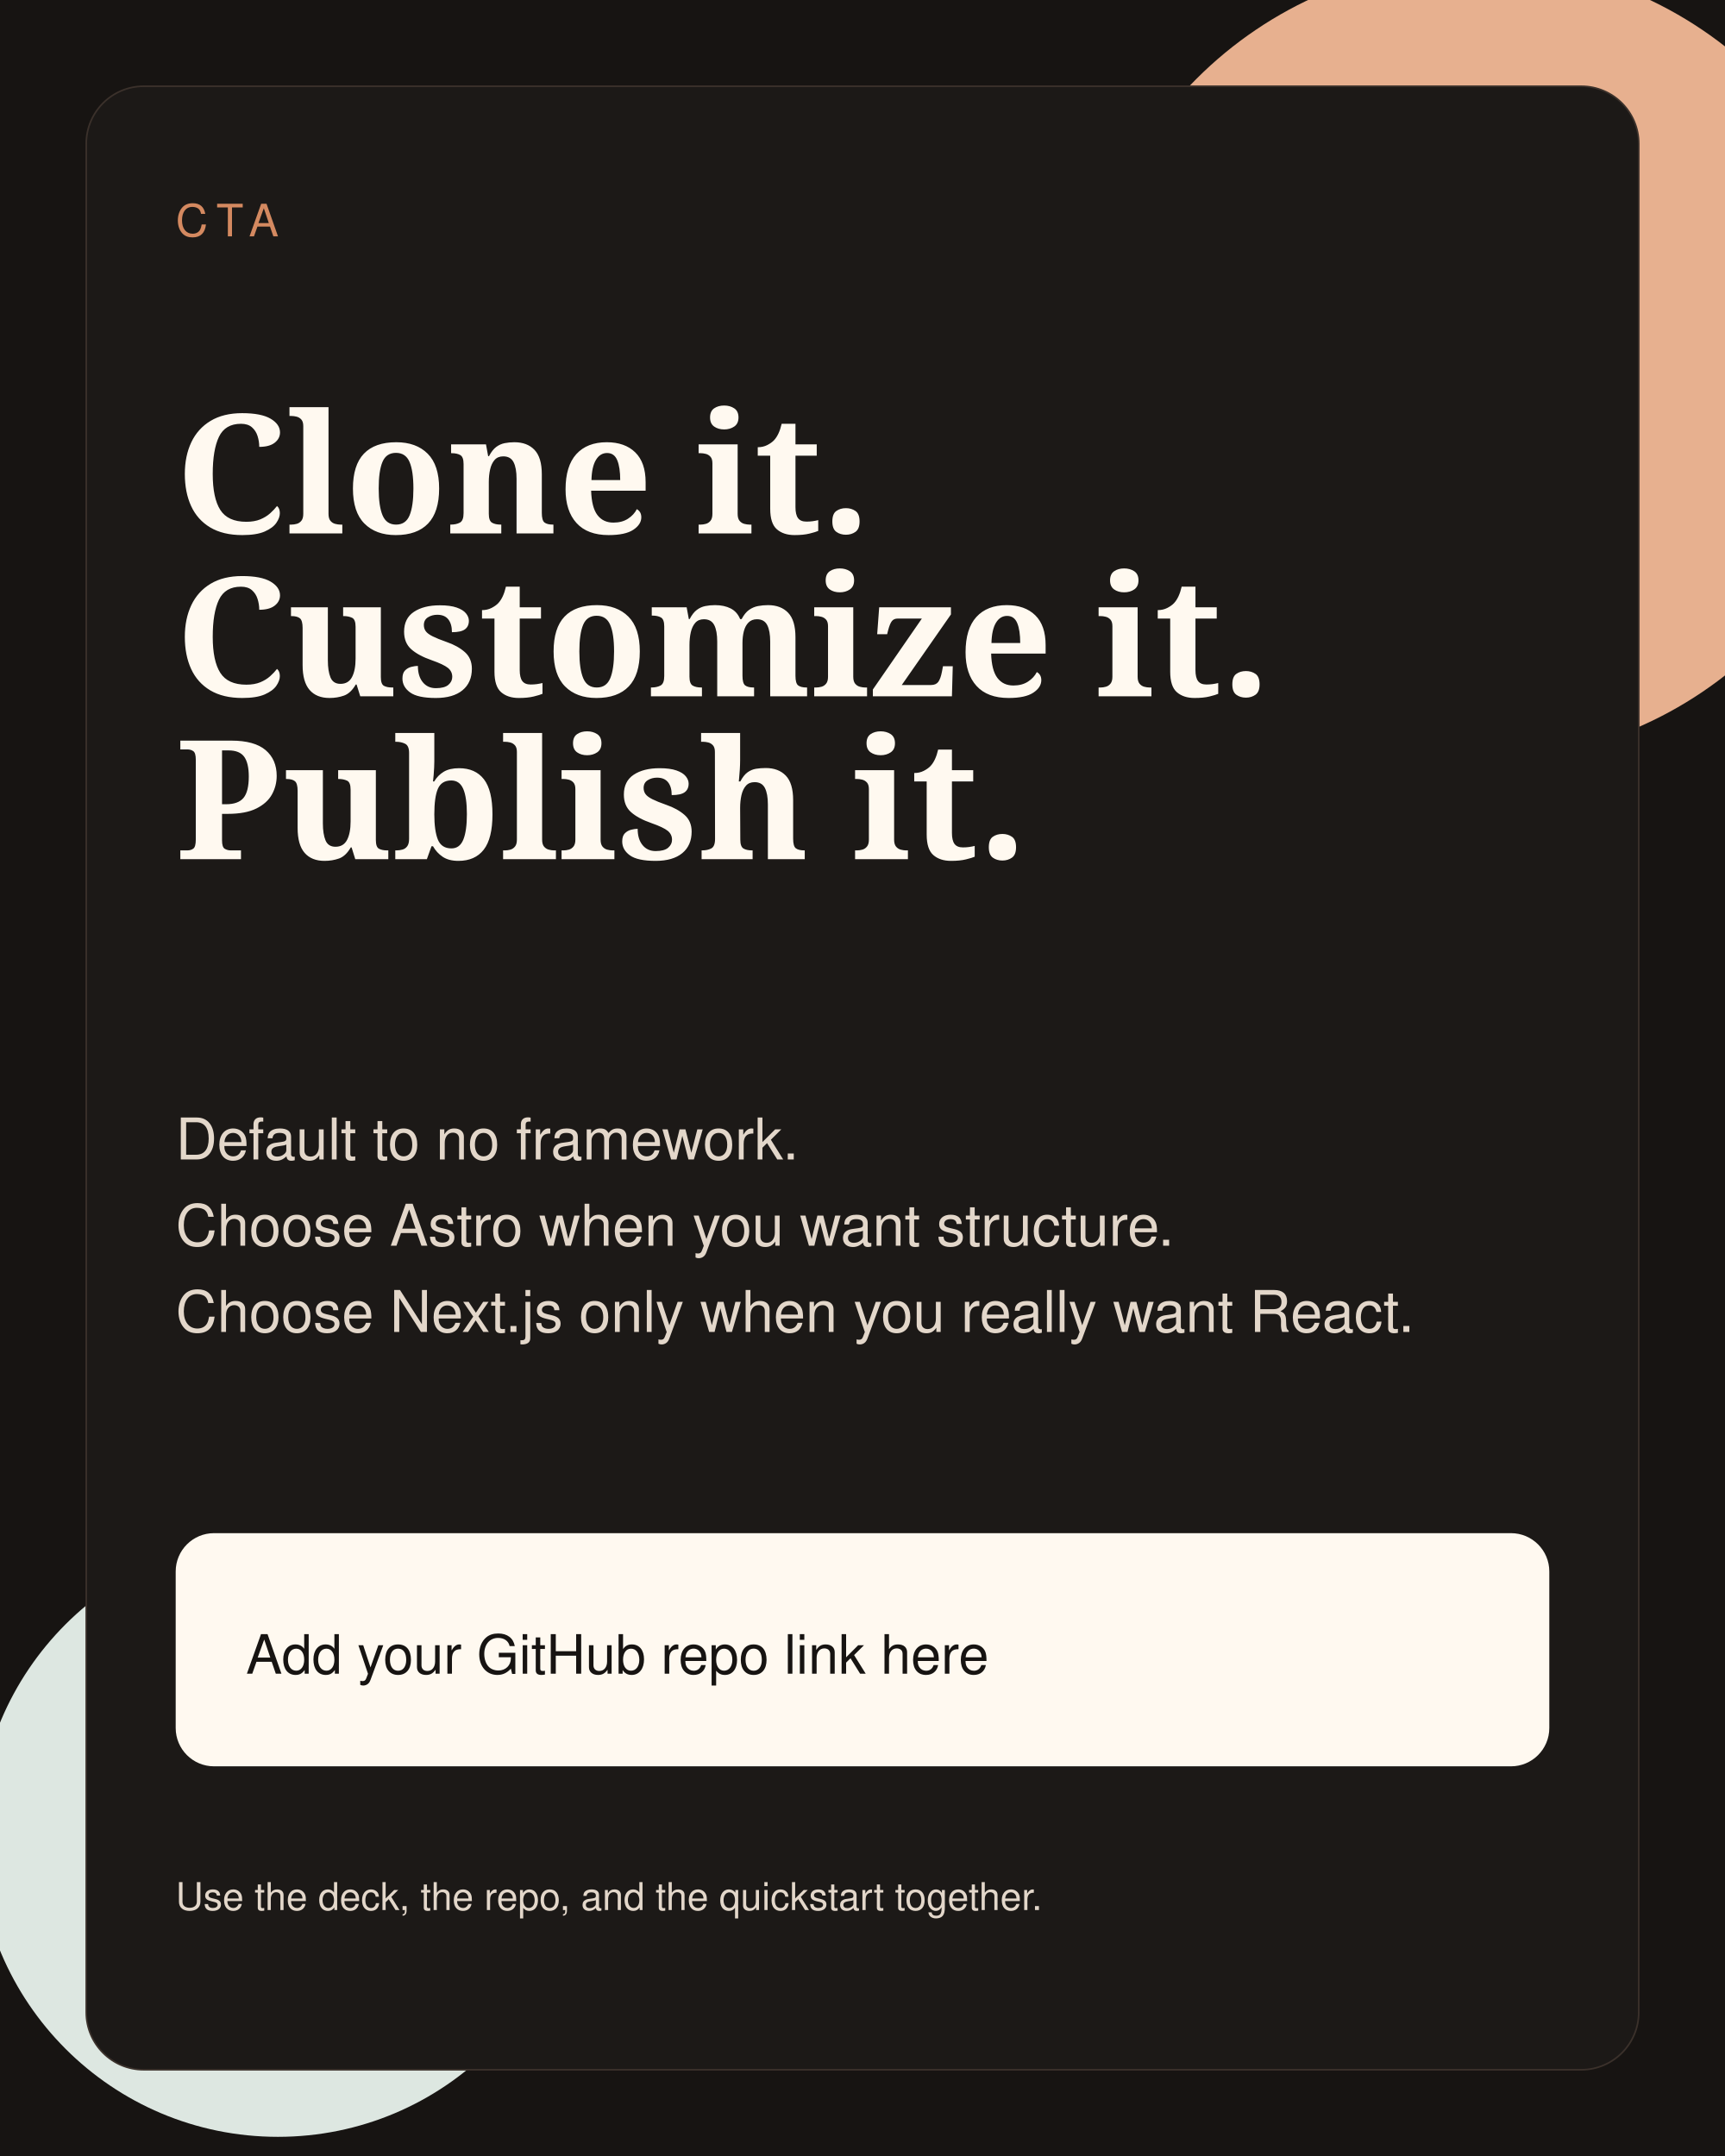
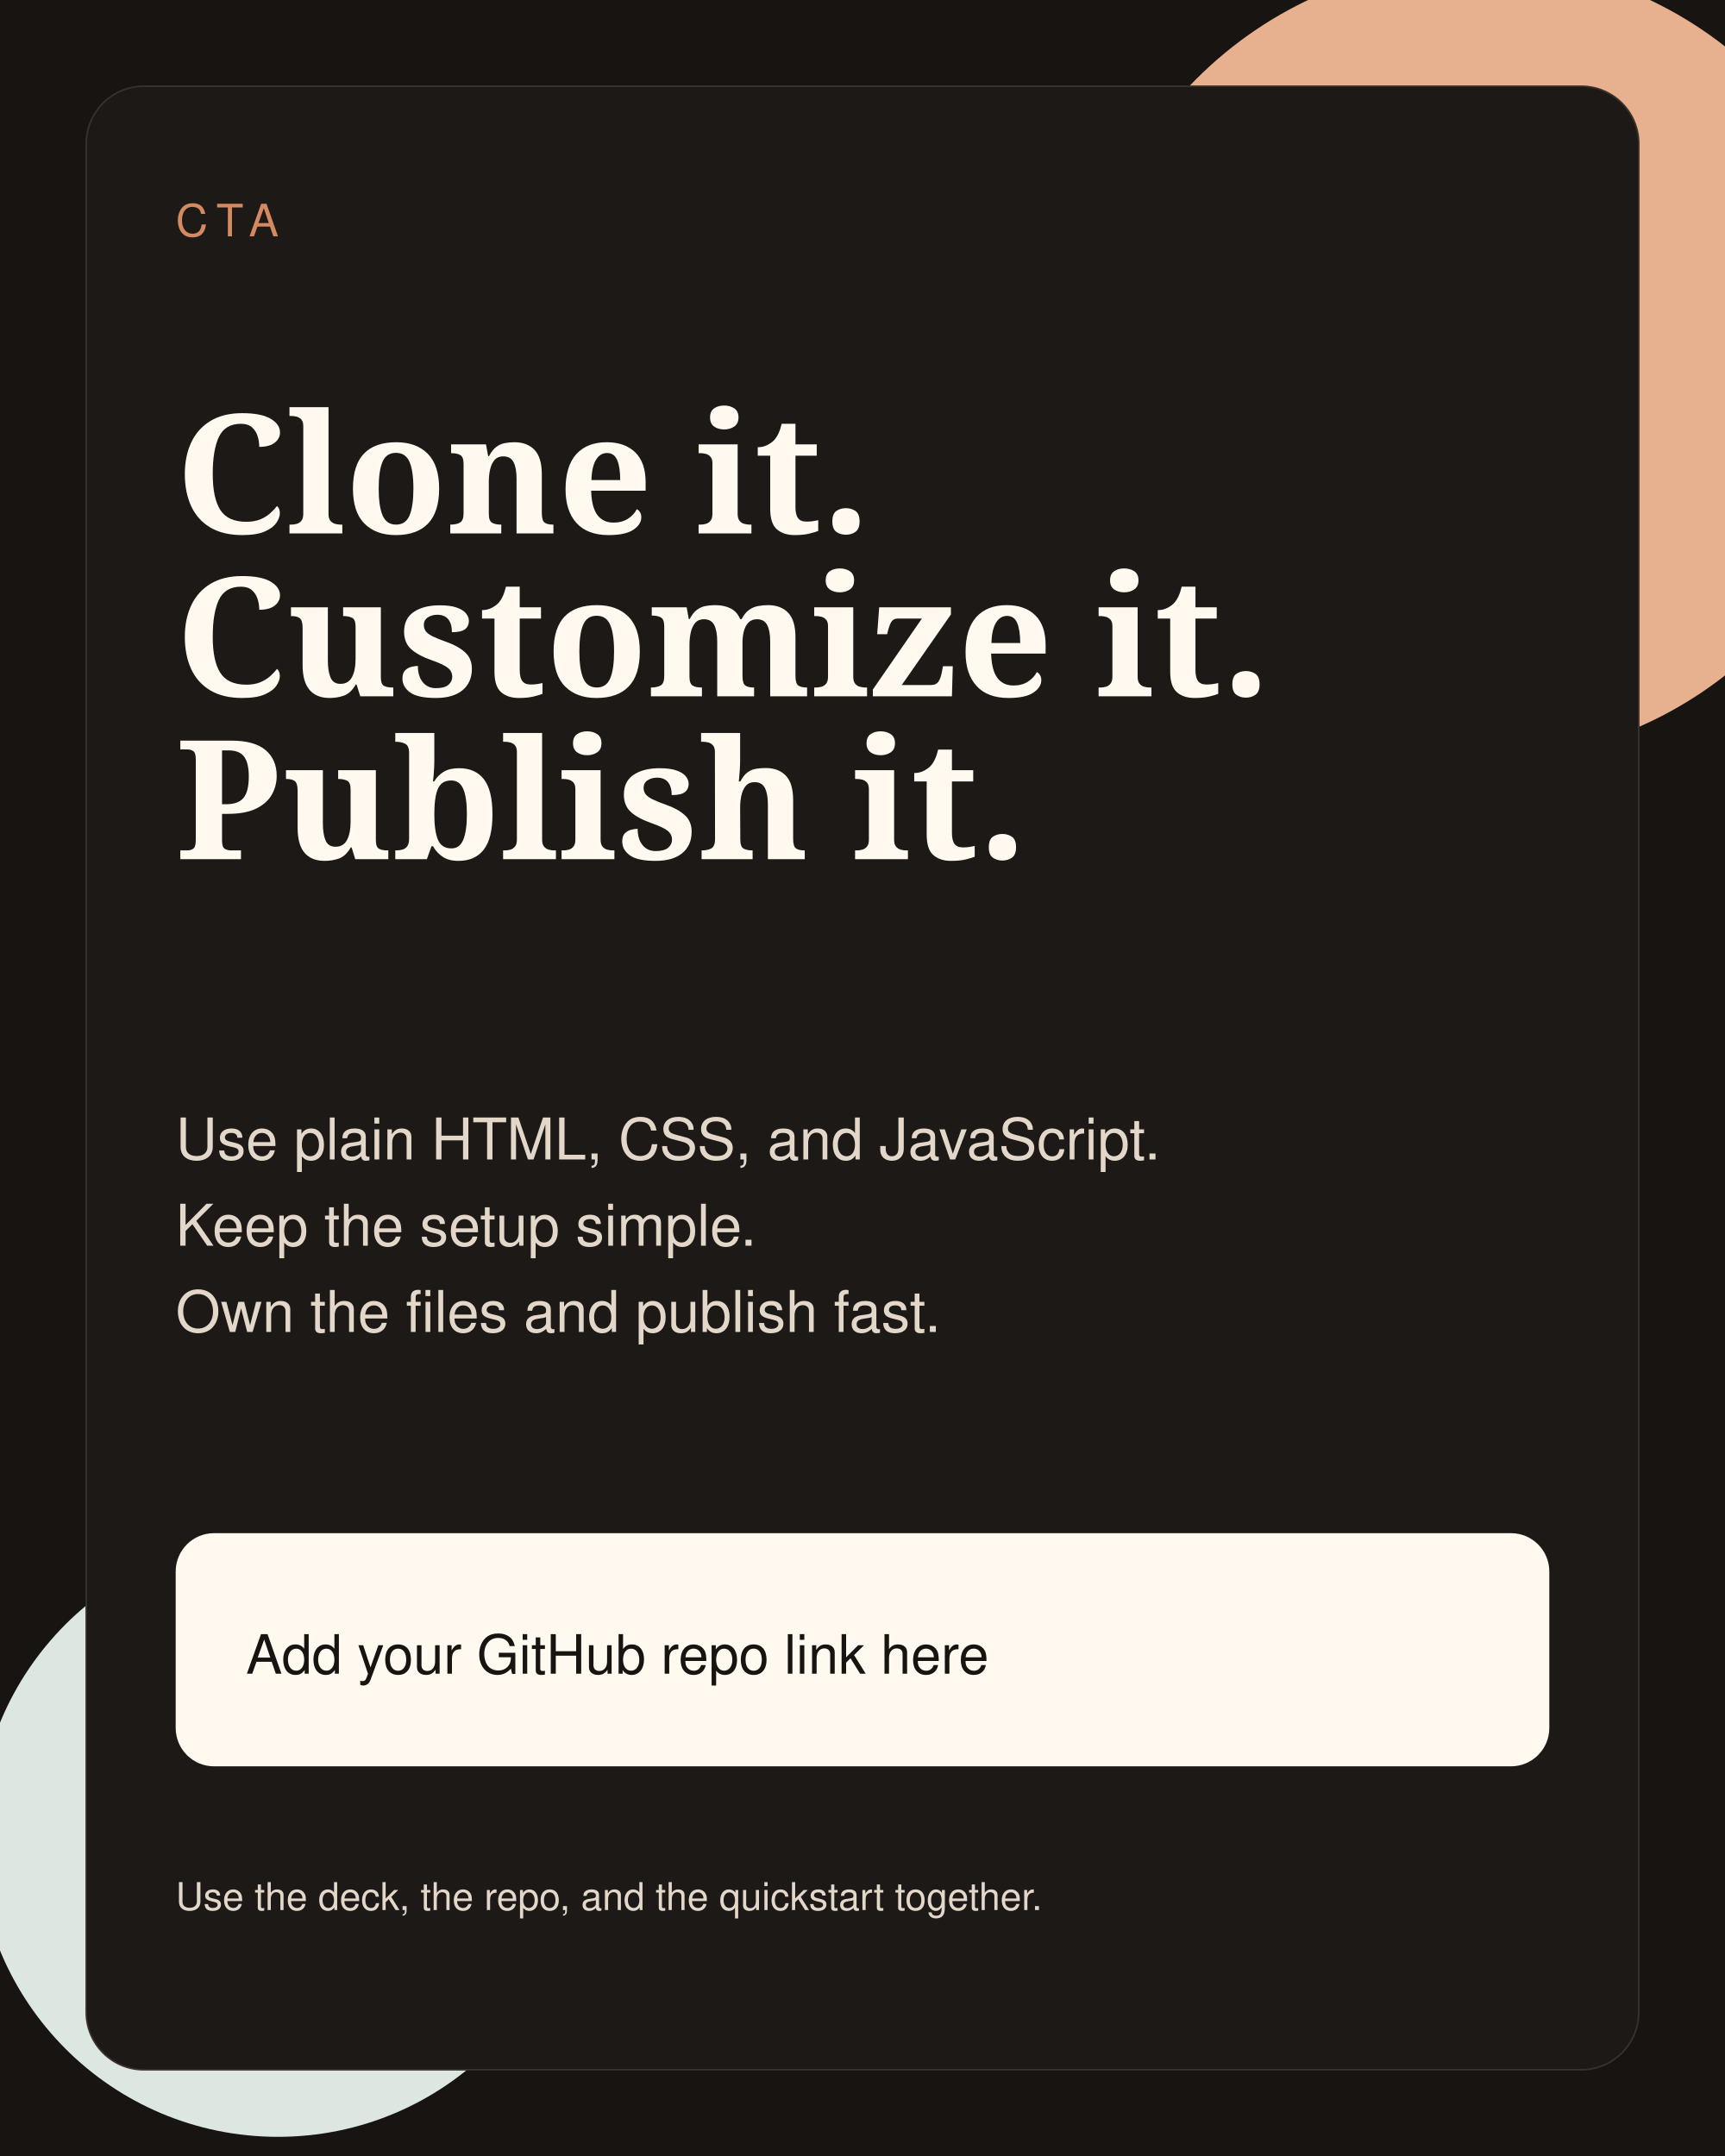
<svg xmlns="http://www.w3.org/2000/svg" width="1080" height="1350" viewBox="0 0 1080 1350" fill="none">
  <rect width="1080" height="1350" fill="#171412" />
  <circle cx="926" cy="226" r="250" fill="#E7B08F" />
  <circle cx="174" cy="1150" r="188" fill="#DDE7E1" />
  <rect x="54" y="54" width="972" height="1242" rx="36" fill="#1C1917" stroke="#3B312B" />
  <text x="110" y="148" fill="#D48960" font-family="Helvetica" font-size="28" letter-spacing="6">CTA</text>
  <text x="110" y="334" fill="#FFF9F0" font-family="Georgia" font-size="104" font-weight="700">
    <tspan x="110" dy="0">Clone it.</tspan>
    <tspan x="110" dy="102">Customize it.</tspan>
    <tspan x="110" dy="102">Publish it.</tspan>
  </text>
  <text x="110" y="726" fill="#E3D7CA" font-family="Helvetica" font-size="36">
-     <tspan x="110" dy="0">Default to no framework.</tspan>
-     <tspan x="110" dy="54">Choose Astro when you want structure.</tspan>
-     <tspan x="110" dy="54">Choose Next.js only when you really want React.</tspan>
+     <tspan x="110" dy="0">Use plain HTML, CSS, and JavaScript.</tspan>
+     <tspan x="110" dy="54">Keep the setup simple.</tspan>
+     <tspan x="110" dy="54">Own the files and publish fast.</tspan>
  </text>
  <rect x="110" y="960" width="860" height="146" rx="24" fill="#FFF9F0" />
  <text x="154" y="1048" fill="#171412" font-family="Helvetica" font-size="34">Add your GitHub repo link here</text>
  <text x="110" y="1196" fill="#E3D7CA" font-family="Helvetica" font-size="24">Use the deck, the repo, and the quickstart together.</text>
</svg>
